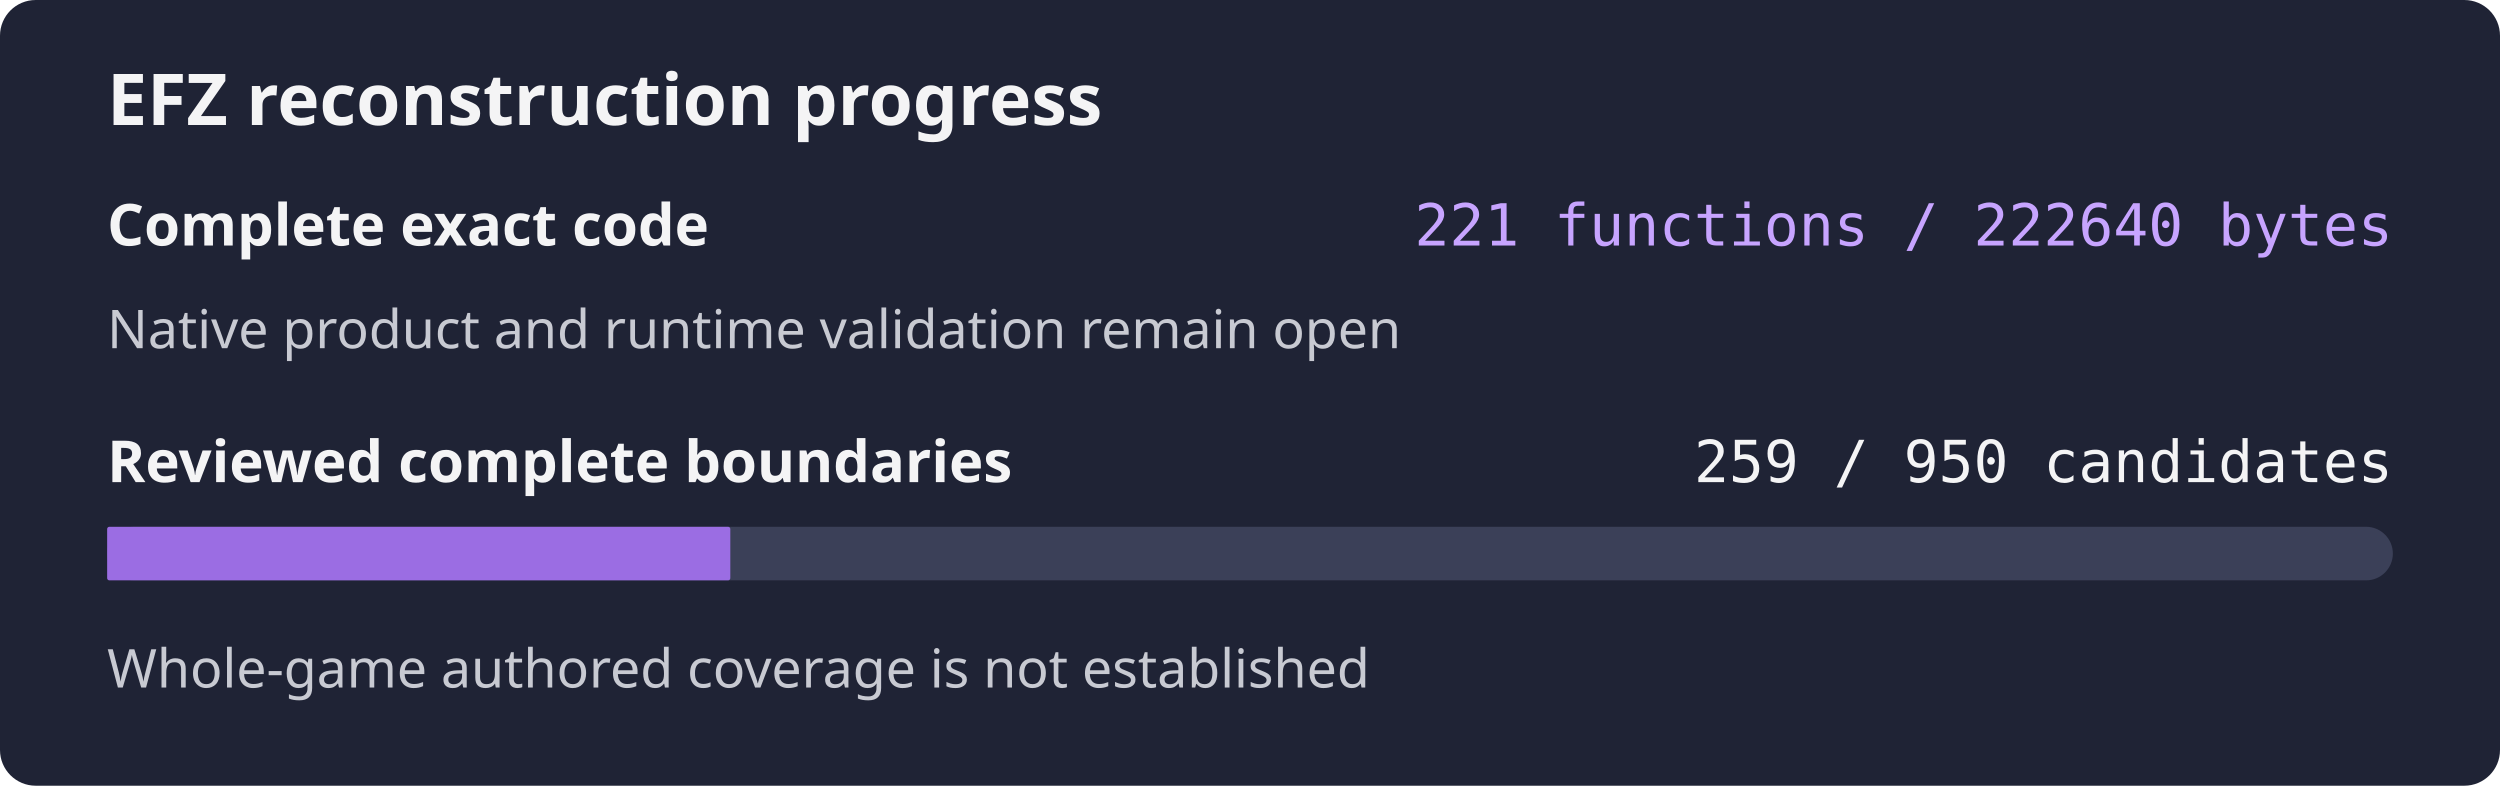
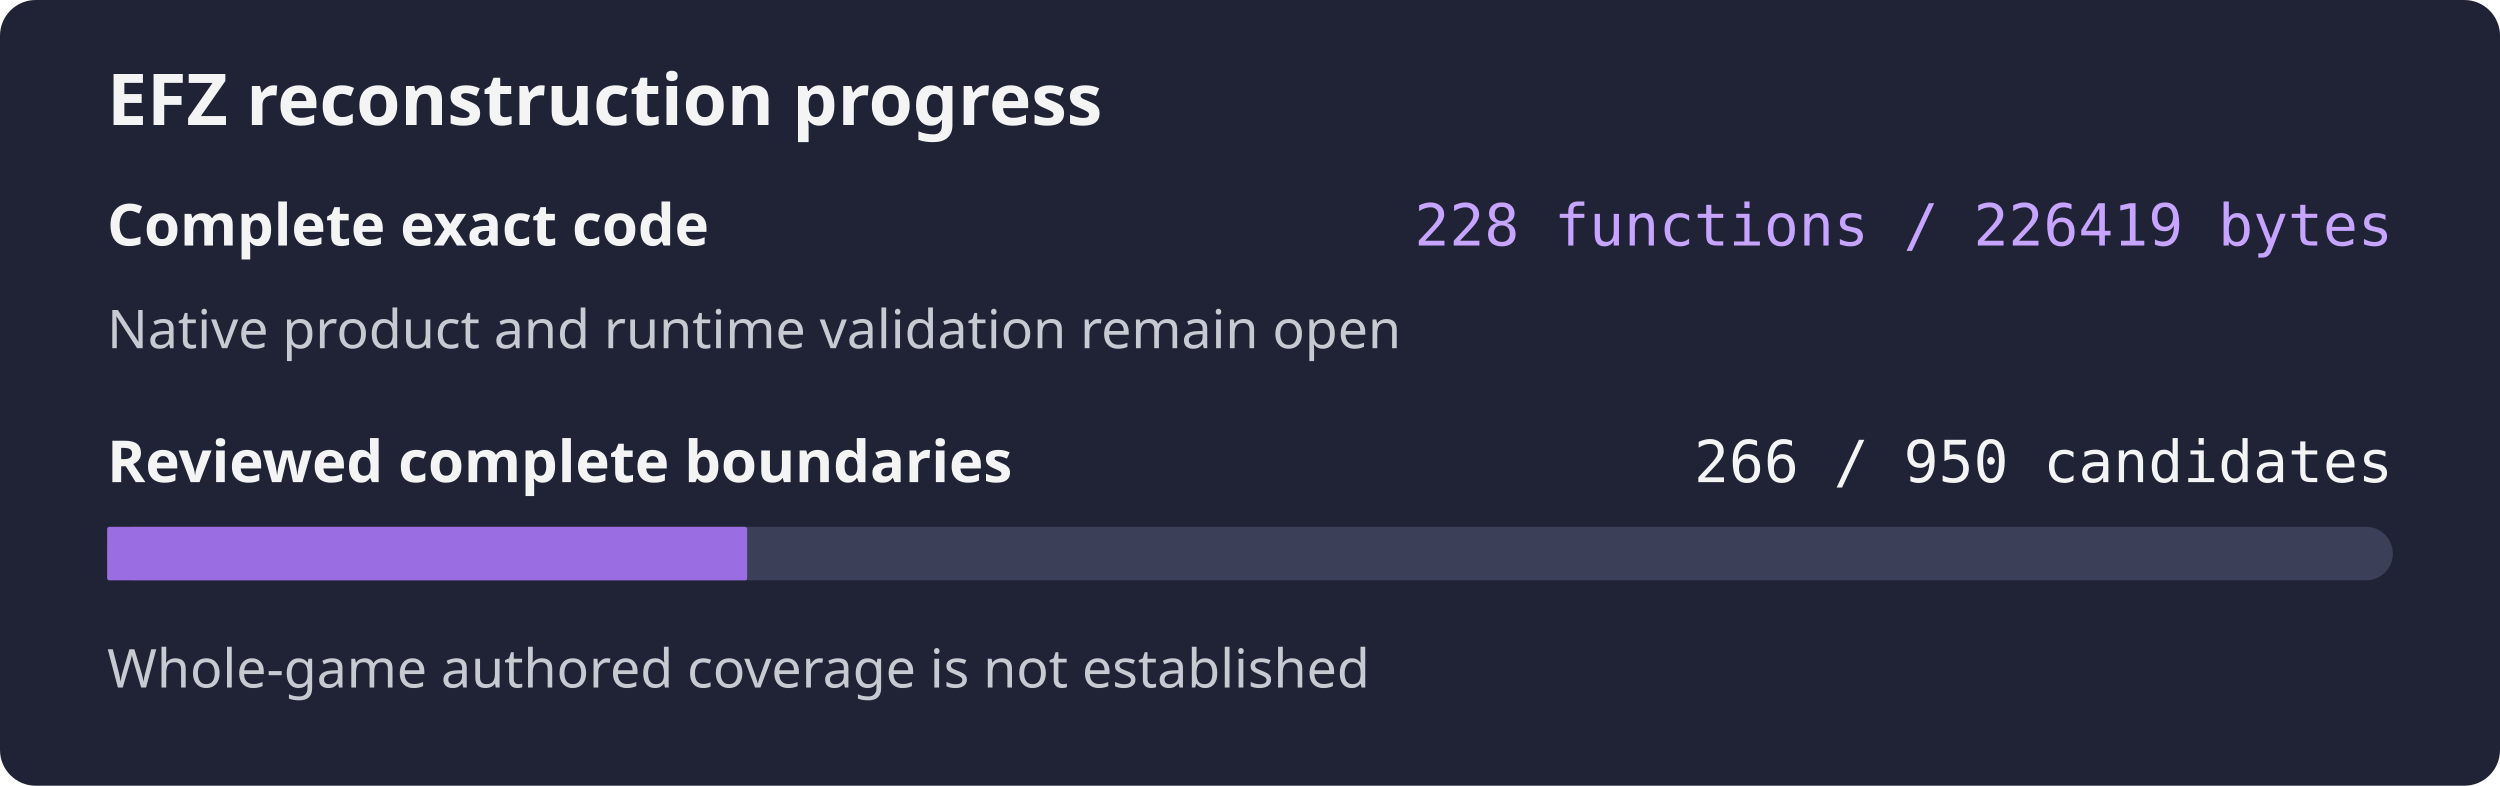
- <svg xmlns="http://www.w3.org/2000/svg" width="560" height="176" role="img" aria-label="EFZ reconstruction: 221 exact functions, 222640 exact bytes; 259 reviewed boundaries out of 950 candidates">
+ <svg xmlns="http://www.w3.org/2000/svg" width="560" height="176" role="img" aria-label="EFZ reconstruction: 228 exact functions, 226419 exact bytes; 266 reviewed boundaries out of 950 candidates">
  <rect width="560" height="176" rx="8" fill="#1f2335" />
  <text x="24" y="28" fill="#f4f4f5" font-family="sans-serif" font-size="16" font-weight="600">EFZ reconstruction progress</text>
  <text x="24" y="55" fill="#f4f4f5" font-family="sans-serif" font-size="13" font-weight="600">Complete exact code</text>
-   <text x="536" y="55" fill="#c7a4ff" text-anchor="end" font-family="monospace" font-size="13">221 functions / 222640 bytes</text>
+   <text x="536" y="55" fill="#c7a4ff" text-anchor="end" font-family="monospace" font-size="13">228 functions / 226419 bytes</text>
  <text x="24" y="78" fill="#c8cad2" font-family="sans-serif" font-size="12">Native product and runtime validation remain open</text>
  <text x="24" y="108" fill="#f4f4f5" font-family="sans-serif" font-size="13" font-weight="600">Reviewed complete boundaries</text>
-   <text x="536" y="108" fill="#f4f4f5" text-anchor="end" font-family="monospace" font-size="13">259 / 950 candidates</text>
+   <text x="536" y="108" fill="#f4f4f5" text-anchor="end" font-family="monospace" font-size="13">266 / 950 candidates</text>
  <rect x="24" y="118" width="512" height="12" rx="6" fill="#3b4058" />
-   <rect x="24" y="118" width="139.59" height="12" rx="0.5" fill="#9b6de3" />
+   <rect x="24" y="118" width="143.36" height="12" rx="0.5" fill="#9b6de3" />
  <text x="24" y="154" fill="#c8cad2" font-family="sans-serif" font-size="12">Whole-game authored coverage is not established</text>
</svg>
